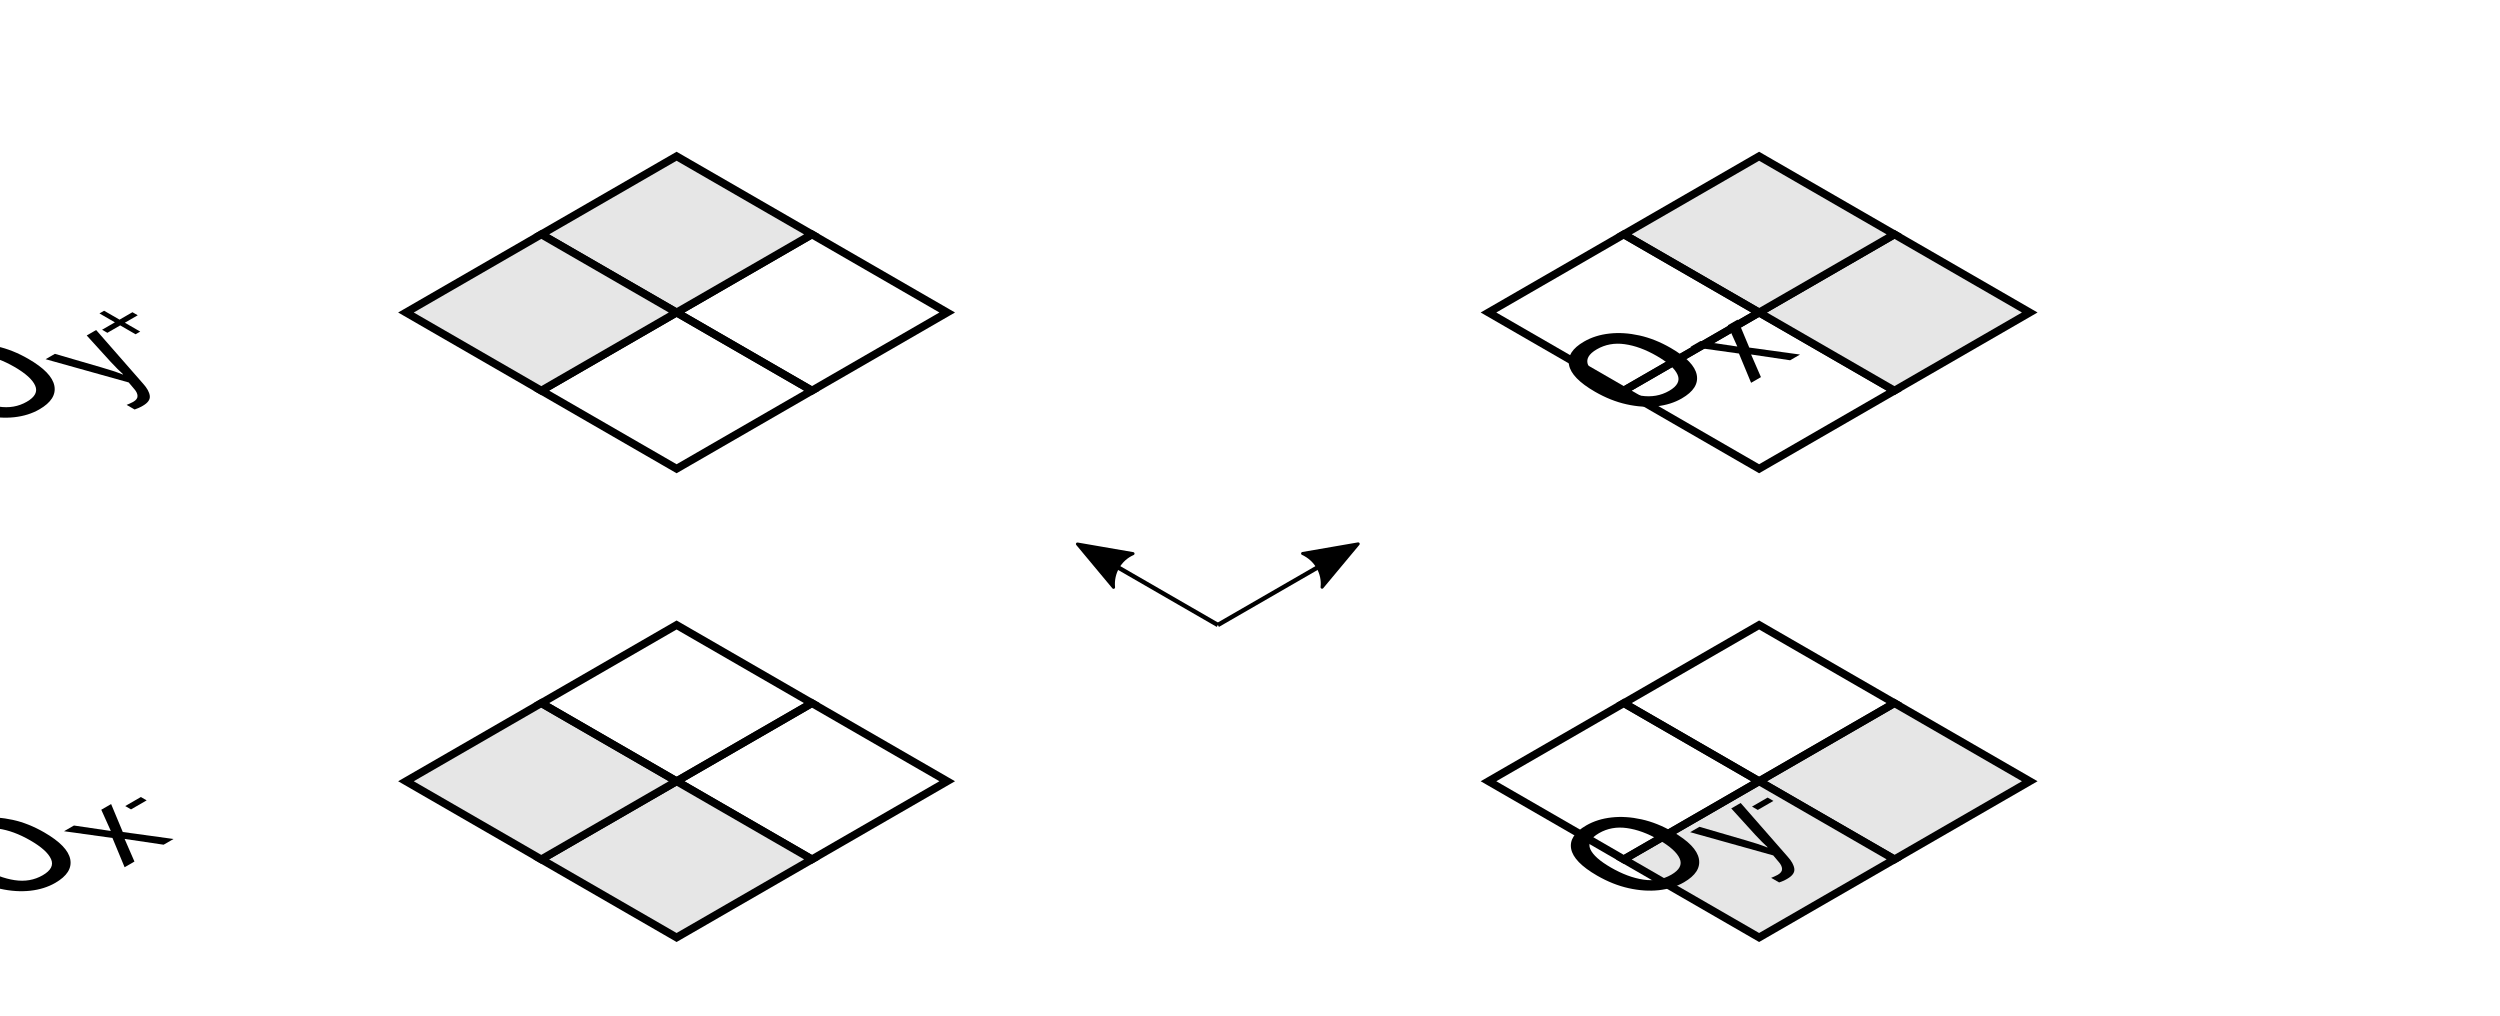
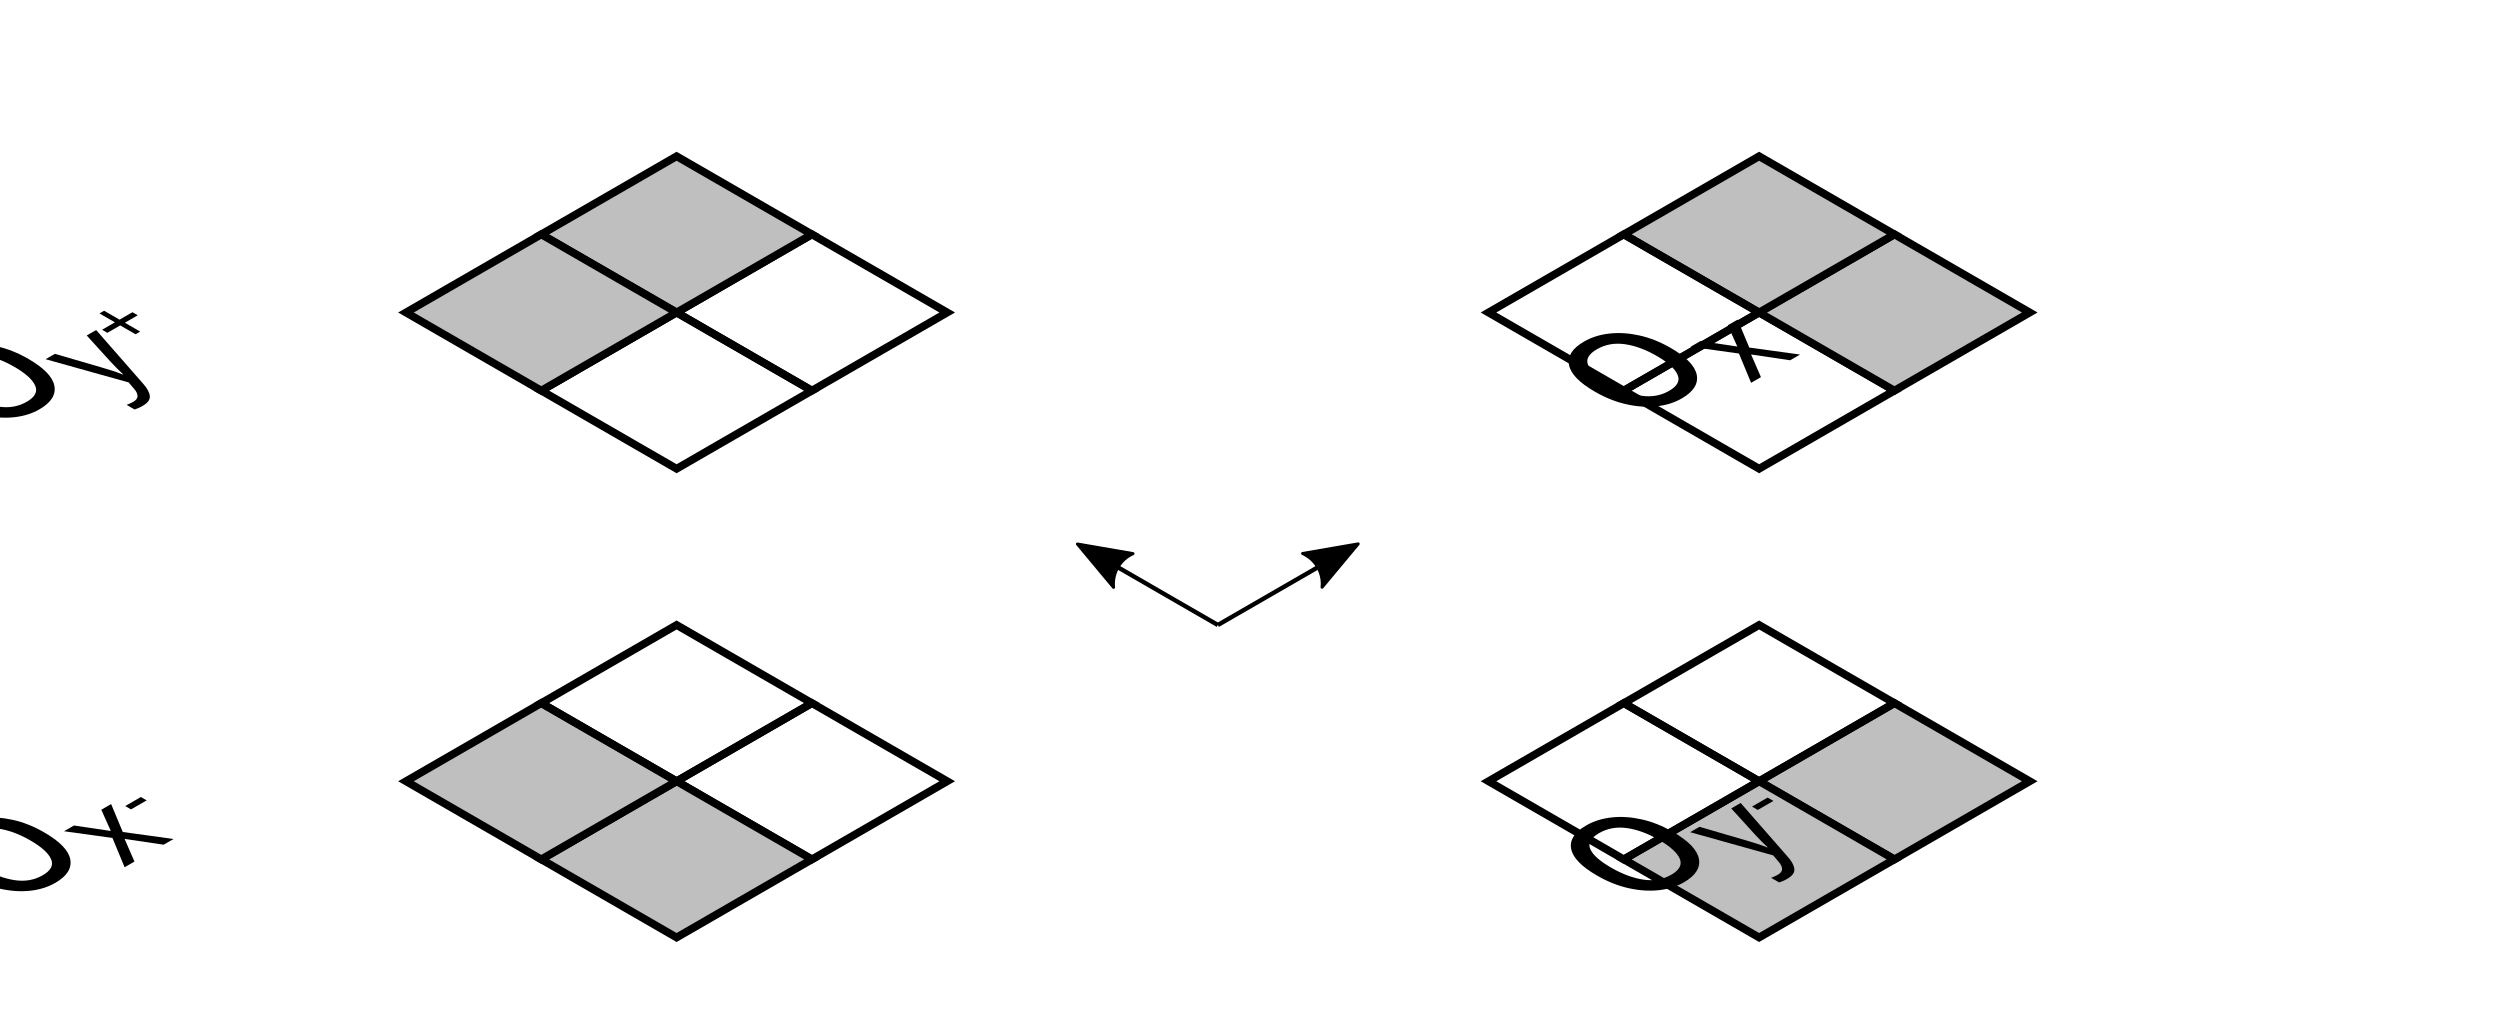
<svg xmlns="http://www.w3.org/2000/svg" width="160mm" height="65mm" viewBox="0 0 566.929 230.315" id="svg4174" version="1.1">
  <defs id="defs4176">
    <marker orient="auto" refY="0" refX="0" id="Arrow2Lend" style="overflow:visible">
      <path id="path4451" style="fill:#000000;fill-opacity:1;fill-rule:evenodd;stroke:#000000;stroke-width:0.625;stroke-linejoin:round;stroke-opacity:1" d="M 8.719,4.034 -2.207,0.016 8.719,-4.002 c -1.745,2.372 -1.735,5.617 -6e-7,8.035 z" transform="matrix(-1.1,0,0,-1.1,-1.1,0)" />
    </marker>
    <marker orient="auto" refY="0" refX="0" id="Arrow2Lend-0" style="overflow:visible">
      <path id="path4451-8" style="fill:#000000;fill-opacity:1;fill-rule:evenodd;stroke:#000000;stroke-width:0.625;stroke-linejoin:round;stroke-opacity:1" d="M 8.719,4.034 -2.207,0.016 8.719,-4.002 c -1.745,2.372 -1.735,5.617 -6e-7,8.035 z" transform="matrix(-1.1,0,0,-1.1,-1.1,0)" />
    </marker>
  </defs>
  <g id="layer1" transform="translate(0,-822.0472)">
    <flowRoot xml:space="preserve" id="flowRoot4207" style="font-style:normal;font-weight:normal;font-size:40px;line-height:125%;font-family:sans-serif;text-align:center;letter-spacing:0px;word-spacing:0px;writing-mode:lr-tb;text-anchor:middle;fill:#000000;fill-opacity:1;stroke:none;stroke-width:1px;stroke-linecap:butt;stroke-linejoin:miter;stroke-opacity:1" transform="translate(92.05782,88.58266)">
      <flowRegion id="flowRegion4209">
        <rect id="rect4211" width="70.866" height="70.866" x="212.598" y="910.63" />
      </flowRegion>
      <flowPara id="flowPara4213" />
    </flowRoot>
    <flowRoot xml:space="preserve" id="flowRoot4233" style="font-style:normal;font-weight:normal;font-size:15px;line-height:125%;font-family:sans-serif;text-align:center;letter-spacing:0px;word-spacing:0px;writing-mode:lr-tb;text-anchor:middle;fill:#000000;fill-opacity:1;stroke:none;stroke-width:1px;stroke-linecap:butt;stroke-linejoin:miter;stroke-opacity:1" transform="translate(92.05782,88.58266)">
      <flowRegion id="flowRegion4235">
        <rect id="rect4237" width="106.299" height="70.866" x="212.598" y="839.764" style="font-size:15px" />
      </flowRegion>
      <flowPara id="flowPara4239" />
    </flowRoot>
    <flowRoot xml:space="preserve" id="flowRoot4245" style="font-style:normal;font-weight:normal;font-size:15px;line-height:125%;font-family:sans-serif;text-align:center;letter-spacing:0px;word-spacing:0px;writing-mode:lr-tb;text-anchor:middle;fill:#000000;fill-opacity:1;stroke:none;stroke-width:1px;stroke-linecap:butt;stroke-linejoin:miter;stroke-opacity:1" transform="translate(92.05782,88.58266)">
      <flowRegion id="flowRegion4247">
        <rect id="rect4249" width="92.058" height="88.583" x="245.488" y="839.764" style="font-size:15px" />
      </flowRegion>
      <flowPara id="flowPara4251" />
    </flowRoot>
    <g id="g4400" transform="translate(-260.8305,451.7717)">
      <path id="path4424" d="m 537.004,512.008 c 30.686,-17.717 30.686,-17.717 30.686,-17.717" style="fill:none;fill-rule:evenodd;stroke:#000000;stroke-width:0.999;stroke-linecap:butt;stroke-linejoin:miter;stroke-miterlimit:4;stroke-dasharray:none;stroke-opacity:1;marker-end:url(#Arrow2Lend)" />
      <path id="path4424-8" d="M 537.004,512.008 506.318,494.291" style="fill:none;fill-rule:evenodd;stroke:#000000;stroke-width:0.999;stroke-linecap:butt;stroke-linejoin:miter;stroke-miterlimit:4;stroke-dasharray:none;stroke-opacity:1;marker-end:url(#Arrow2Lend-0)" />
      <flowRoot transform="matrix(0.8660254,-0.5,1,0.5773503,-466.9056,142.44)" style="font-style:normal;font-weight:normal;font-size:40px;line-height:125%;font-family:sans-serif;text-align:center;letter-spacing:0px;word-spacing:0px;writing-mode:lr-tb;text-anchor:middle;fill:#000000;fill-opacity:1;stroke:none;stroke-width:1px;stroke-linecap:butt;stroke-linejoin:miter;stroke-opacity:1" id="flowRoot4253-18-58-07-8-9-5" xml:space="preserve">
        <flowRegion id="flowRegion4255-964-6-5-6-35-7">
          <rect y="822.047" x="214.802" height="35.433" width="61.372" id="rect4257-33-2-870-8-70-4" />
        </flowRegion>
        <flowPara style="font-size:15px" id="flowPara4259-38-84-4-38-81-1">X<flowSpan id="flowSpan4471-85" style="font-size:65%;baseline-shift:sub" />
        </flowPara>
      </flowRoot>
      <flowRoot transform="matrix(0.8660254,-0.5,1,0.5773503,-547.3188,142.44)" style="font-style:normal;font-weight:normal;font-size:40px;line-height:125%;font-family:sans-serif;text-align:center;letter-spacing:0px;word-spacing:0px;writing-mode:lr-tb;text-anchor:middle;fill:#000000;fill-opacity:1;stroke:none;stroke-width:1px;stroke-linecap:butt;stroke-linejoin:miter;stroke-opacity:1" id="flowRoot4253-18-58-07-8-9-5-9" xml:space="preserve">
        <flowRegion id="flowRegion4255-964-6-5-6-35-7-7">
          <rect y="822.047" x="214.802" height="35.433" width="61.372" id="rect4257-33-2-870-8-70-4-5" />
        </flowRegion>
        <flowPara style="font-size:15px" id="flowPara4259-38-84-4-38-81-1-3">Y</flowPara>
      </flowRoot>
    </g>
    <text transform="matrix(0.8660254,-0.5,1,0.5773503,0,0)" id="text4259" y="891.162" x="-912.547" style="font-style:normal;font-weight:normal;font-size:40px;line-height:125%;font-family:sans-serif;text-align:center;letter-spacing:0px;word-spacing:0px;writing-mode:lr-tb;text-anchor:middle;fill:#000000;fill-opacity:1;stroke:none;stroke-width:1px;stroke-linecap:butt;stroke-linejoin:miter;stroke-opacity:1" xml:space="preserve">
      <tspan y="891.162" x="-912.547" id="tspan4261">o<tspan id="tspan4297" style="font-size:65%;baseline-shift:sub">x<tspan id="tspan4299" style="font-size:65%;baseline-shift:super">-</tspan>
        </tspan>
      </tspan>
    </text>
    <text transform="matrix(0.8660254,-0.5,1,0.5773503,0,0)" id="text4259-4" y="796.367" x="-805.381" style="font-style:normal;font-weight:normal;font-size:40px;line-height:125%;font-family:sans-serif;text-align:center;letter-spacing:0px;word-spacing:0px;writing-mode:lr-tb;text-anchor:middle;fill:#000000;fill-opacity:1;stroke:none;stroke-width:1px;stroke-linecap:butt;stroke-linejoin:miter;stroke-opacity:1" xml:space="preserve">
      <tspan y="796.367" x="-805.381" id="tspan4261-7">o<tspan id="tspan4297-6" style="font-size:65%;baseline-shift:sub">y<tspan id="tspan4301-1" style="font-size:65%;baseline-shift:super">+</tspan>
        </tspan>
      </tspan>
    </text>
    <text transform="matrix(0.8660254,-0.5,1,0.5773503,0,0)" id="text4259-8" y="980.442" x="-587.626" style="font-style:normal;font-weight:normal;font-size:40px;line-height:125%;font-family:sans-serif;text-align:center;letter-spacing:0px;word-spacing:0px;writing-mode:lr-tb;text-anchor:middle;fill:#000000;fill-opacity:1;stroke:none;stroke-width:1px;stroke-linecap:butt;stroke-linejoin:miter;stroke-opacity:1" xml:space="preserve">
      <tspan y="980.442" x="-587.626" id="tspan4261-6">o<tspan id="tspan4297-0" style="font-size:65%;baseline-shift:sub">x<tspan id="tspan4299-4" style="font-size:65%;baseline-shift:super">+</tspan>
        </tspan>
      </tspan>
    </text>
    <path style="fill:none;fill-rule:evenodd;stroke:#000000;stroke-width:1.772;stroke-linecap:square;stroke-linejoin:miter;stroke-miterlimit:4;stroke-dasharray:none;stroke-opacity:1" d="m 398.917,928.346 30.686,-17.717 -30.686,-17.717 -30.686,17.717 z" id="path4243-3-2-91-88-5-7-6" />
-     <path style="fill:#e6e6e6;fill-rule:evenodd;stroke:#000000;stroke-width:1.772;stroke-linecap:square;stroke-linejoin:miter;stroke-miterlimit:4;stroke-dasharray:none;stroke-opacity:1" d="m 429.603,910.63 30.686,-17.717 -30.686,-17.717 -30.686,17.717 z" id="path4243-3-2-91-88-5-7-0-4" />
-     <path style="fill:#e6e6e6;fill-rule:evenodd;stroke:#000000;stroke-width:1.772;stroke-linecap:square;stroke-linejoin:miter;stroke-miterlimit:4;stroke-dasharray:none;stroke-opacity:1" d="m 398.917,892.913 30.686,-17.717 -30.686,-17.717 -30.686,17.717 z" id="path4243-3-2-91-88-5-7-2-8" />
+     <path style="fill:#bfbfbf;fill-rule:evenodd;stroke:#000000;stroke-width:1.772;stroke-linecap:square;stroke-linejoin:miter;stroke-miterlimit:4;stroke-dasharray:none;stroke-opacity:1" d="m 429.603,910.63 30.686,-17.717 -30.686,-17.717 -30.686,17.717 z" id="path4243-3-2-91-88-5-7-0-4" />
+     <path style="fill:#bfbfbf;fill-rule:evenodd;stroke:#000000;stroke-width:1.772;stroke-linecap:square;stroke-linejoin:miter;stroke-miterlimit:4;stroke-dasharray:none;stroke-opacity:1" d="m 398.917,892.913 30.686,-17.717 -30.686,-17.717 -30.686,17.717 z" id="path4243-3-2-91-88-5-7-2-8" />
    <path style="fill:none;fill-rule:evenodd;stroke:#000000;stroke-width:1.772;stroke-linecap:square;stroke-linejoin:miter;stroke-miterlimit:4;stroke-dasharray:none;stroke-opacity:1" d="m 368.231,910.63 30.686,-17.717 -30.686,-17.717 -30.686,17.717 z" id="path4243-3-2-91-88-5-7-5-62" />
    <path style="fill:none;fill-rule:evenodd;stroke:#000000;stroke-width:1.772;stroke-linecap:square;stroke-linejoin:miter;stroke-miterlimit:4;stroke-dasharray:none;stroke-opacity:1" d="m 184.116,1016.929 30.686,-17.716 -30.686,-17.717 -30.686,17.717 z" id="path4243-3-2-91-88-5-7-09-2-9" />
-     <path style="fill:#e6e6e6;fill-rule:evenodd;stroke:#000000;stroke-width:1.772;stroke-linecap:square;stroke-linejoin:miter;stroke-miterlimit:4;stroke-dasharray:none;stroke-opacity:1" d="m 153.43,1034.646 30.686,-17.717 -30.686,-17.716 -30.686,17.716 z" id="path4243-3-2-91-88-5-7-2-4-9" />
-     <path style="fill:#e6e6e6;fill-rule:evenodd;stroke:#000000;stroke-width:1.772;stroke-linecap:square;stroke-linejoin:miter;stroke-miterlimit:4;stroke-dasharray:none;stroke-opacity:1" d="M 122.744,1016.929 153.43,999.213 122.744,981.496 92.058,999.213 Z" id="path4243-3-2-91-88-5-7-05-5-3" />
+     <path style="fill:#bfbfbf;fill-rule:evenodd;stroke:#000000;stroke-width:1.772;stroke-linecap:square;stroke-linejoin:miter;stroke-miterlimit:4;stroke-dasharray:none;stroke-opacity:1" d="m 153.43,1034.646 30.686,-17.717 -30.686,-17.716 -30.686,17.716 z" id="path4243-3-2-91-88-5-7-2-4-9" />
+     <path style="fill:#bfbfbf;fill-rule:evenodd;stroke:#000000;stroke-width:1.772;stroke-linecap:square;stroke-linejoin:miter;stroke-miterlimit:4;stroke-dasharray:none;stroke-opacity:1" d="M 122.744,1016.929 153.43,999.213 122.744,981.496 92.058,999.213 Z" id="path4243-3-2-91-88-5-7-05-5-3" />
    <path style="fill:none;fill-rule:evenodd;stroke:#000000;stroke-width:1.772;stroke-linecap:square;stroke-linejoin:miter;stroke-miterlimit:4;stroke-dasharray:none;stroke-opacity:1" d="m 153.43,999.213 30.686,-17.717 -30.686,-17.717 -30.686,17.717 z" id="path4243-3-2-91-88-5-7-9-4-1" />
    <path style="fill:none;fill-rule:evenodd;stroke:#000000;stroke-width:1.772;stroke-linecap:square;stroke-linejoin:miter;stroke-miterlimit:4;stroke-dasharray:none;stroke-opacity:1" d="m 153.43,928.346 30.686,-17.717 -30.686,-17.717 -30.686,17.717 z" id="path4243-3-2-91-88-5-7-8-1" />
    <path style="fill:none;fill-rule:evenodd;stroke:#000000;stroke-width:1.772;stroke-linecap:square;stroke-linejoin:miter;stroke-miterlimit:4;stroke-dasharray:none;stroke-opacity:1" d="m 184.116,910.63 30.686,-17.717 -30.686,-17.717 -30.686,17.717 z" id="path4243-3-2-91-88-5-7-0-1-0" />
-     <path style="fill:#e6e6e6;fill-opacity:1;fill-rule:evenodd;stroke:#000000;stroke-width:1.772;stroke-linecap:square;stroke-linejoin:miter;stroke-miterlimit:4;stroke-dasharray:none;stroke-opacity:1" d="m 153.43,892.913 30.686,-17.717 -30.686,-17.717 -30.686,17.717 z" id="path4243-3-2-91-88-5-7-2-3-0" />
-     <path style="fill:#e6e6e6;fill-opacity:1;fill-rule:evenodd;stroke:#000000;stroke-width:1.772;stroke-linecap:square;stroke-linejoin:miter;stroke-miterlimit:4;stroke-dasharray:none;stroke-opacity:1" d="m 122.744,910.63 30.686,-17.717 -30.686,-17.717 -30.686,17.717 z" id="path4243-3-2-91-88-5-7-5-6-3" />
-     <path style="fill:#e6e6e6;fill-opacity:1;fill-rule:evenodd;stroke:#000000;stroke-width:1.772;stroke-linecap:square;stroke-linejoin:miter;stroke-miterlimit:4;stroke-dasharray:none;stroke-opacity:1" d="m 429.603,1016.929 30.686,-17.717 -30.686,-17.717 -30.686,17.717 z" id="path4243-3-2-91-88-5-7-2-4-1-8" />
-     <path style="fill:#e6e6e6;fill-opacity:1;fill-rule:evenodd;stroke:#000000;stroke-width:1.772;stroke-linecap:square;stroke-linejoin:miter;stroke-miterlimit:4;stroke-dasharray:none;stroke-opacity:1" d="m 398.917,1034.646 30.686,-17.716 -30.686,-17.717 -30.686,17.717 z" id="path4243-3-2-91-88-5-7-5-7-0-0" />
+     <path style="fill:#bfbfbf;fill-opacity:1;fill-rule:evenodd;stroke:#000000;stroke-width:1.772;stroke-linecap:square;stroke-linejoin:miter;stroke-miterlimit:4;stroke-dasharray:none;stroke-opacity:1" d="m 153.43,892.913 30.686,-17.717 -30.686,-17.717 -30.686,17.717 z" id="path4243-3-2-91-88-5-7-2-3-0" />
+     <path style="fill:#bfbfbf;fill-opacity:1;fill-rule:evenodd;stroke:#000000;stroke-width:1.772;stroke-linecap:square;stroke-linejoin:miter;stroke-miterlimit:4;stroke-dasharray:none;stroke-opacity:1" d="m 122.744,910.63 30.686,-17.717 -30.686,-17.717 -30.686,17.717 z" id="path4243-3-2-91-88-5-7-5-6-3" />
+     <path style="fill:#bfbfbf;fill-opacity:1;fill-rule:evenodd;stroke:#000000;stroke-width:1.772;stroke-linecap:square;stroke-linejoin:miter;stroke-miterlimit:4;stroke-dasharray:none;stroke-opacity:1" d="m 429.603,1016.929 30.686,-17.717 -30.686,-17.717 -30.686,17.717 z" id="path4243-3-2-91-88-5-7-2-4-1-8" />
+     <path style="fill:#bfbfbf;fill-opacity:1;fill-rule:evenodd;stroke:#000000;stroke-width:1.772;stroke-linecap:square;stroke-linejoin:miter;stroke-miterlimit:4;stroke-dasharray:none;stroke-opacity:1" d="m 398.917,1034.646 30.686,-17.716 -30.686,-17.717 -30.686,17.717 z" id="path4243-3-2-91-88-5-7-5-7-0-0" />
    <path style="fill:none;fill-rule:evenodd;stroke:#000000;stroke-width:1.772;stroke-linecap:square;stroke-linejoin:miter;stroke-miterlimit:4;stroke-dasharray:none;stroke-opacity:1" d="m 368.231,1016.929 30.686,-17.717 -30.686,-17.717 -30.686,17.717 z" id="path4243-3-2-91-88-5-7-4-7-8-5" />
    <path style="fill:none;fill-rule:evenodd;stroke:#000000;stroke-width:1.772;stroke-linecap:square;stroke-linejoin:miter;stroke-miterlimit:4;stroke-dasharray:none;stroke-opacity:1" d="m 398.917,999.213 30.686,-17.717 -30.686,-17.717 -30.686,17.717 z" id="path4243-3-2-91-88-5-7-05-5-5-6" />
    <text transform="matrix(0.8660254,-0.5,1,0.5773503,0,0)" id="text4259-0" y="1075.72" x="-699.437" style="font-style:normal;font-weight:normal;font-size:40px;line-height:125%;font-family:sans-serif;text-align:center;letter-spacing:0px;word-spacing:0px;writing-mode:lr-tb;text-anchor:middle;fill:#000000;fill-opacity:1;stroke:none;stroke-width:1px;stroke-linecap:butt;stroke-linejoin:miter;stroke-opacity:1" xml:space="preserve">
      <tspan y="1075.72" x="-699.437" id="tspan4261-64">o<tspan id="tspan4297-62" style="font-size:65%;baseline-shift:sub">y<tspan id="tspan4301-86" style="font-size:65%;baseline-shift:super">-</tspan>
        </tspan>
      </tspan>
    </text>
  </g>
</svg>
